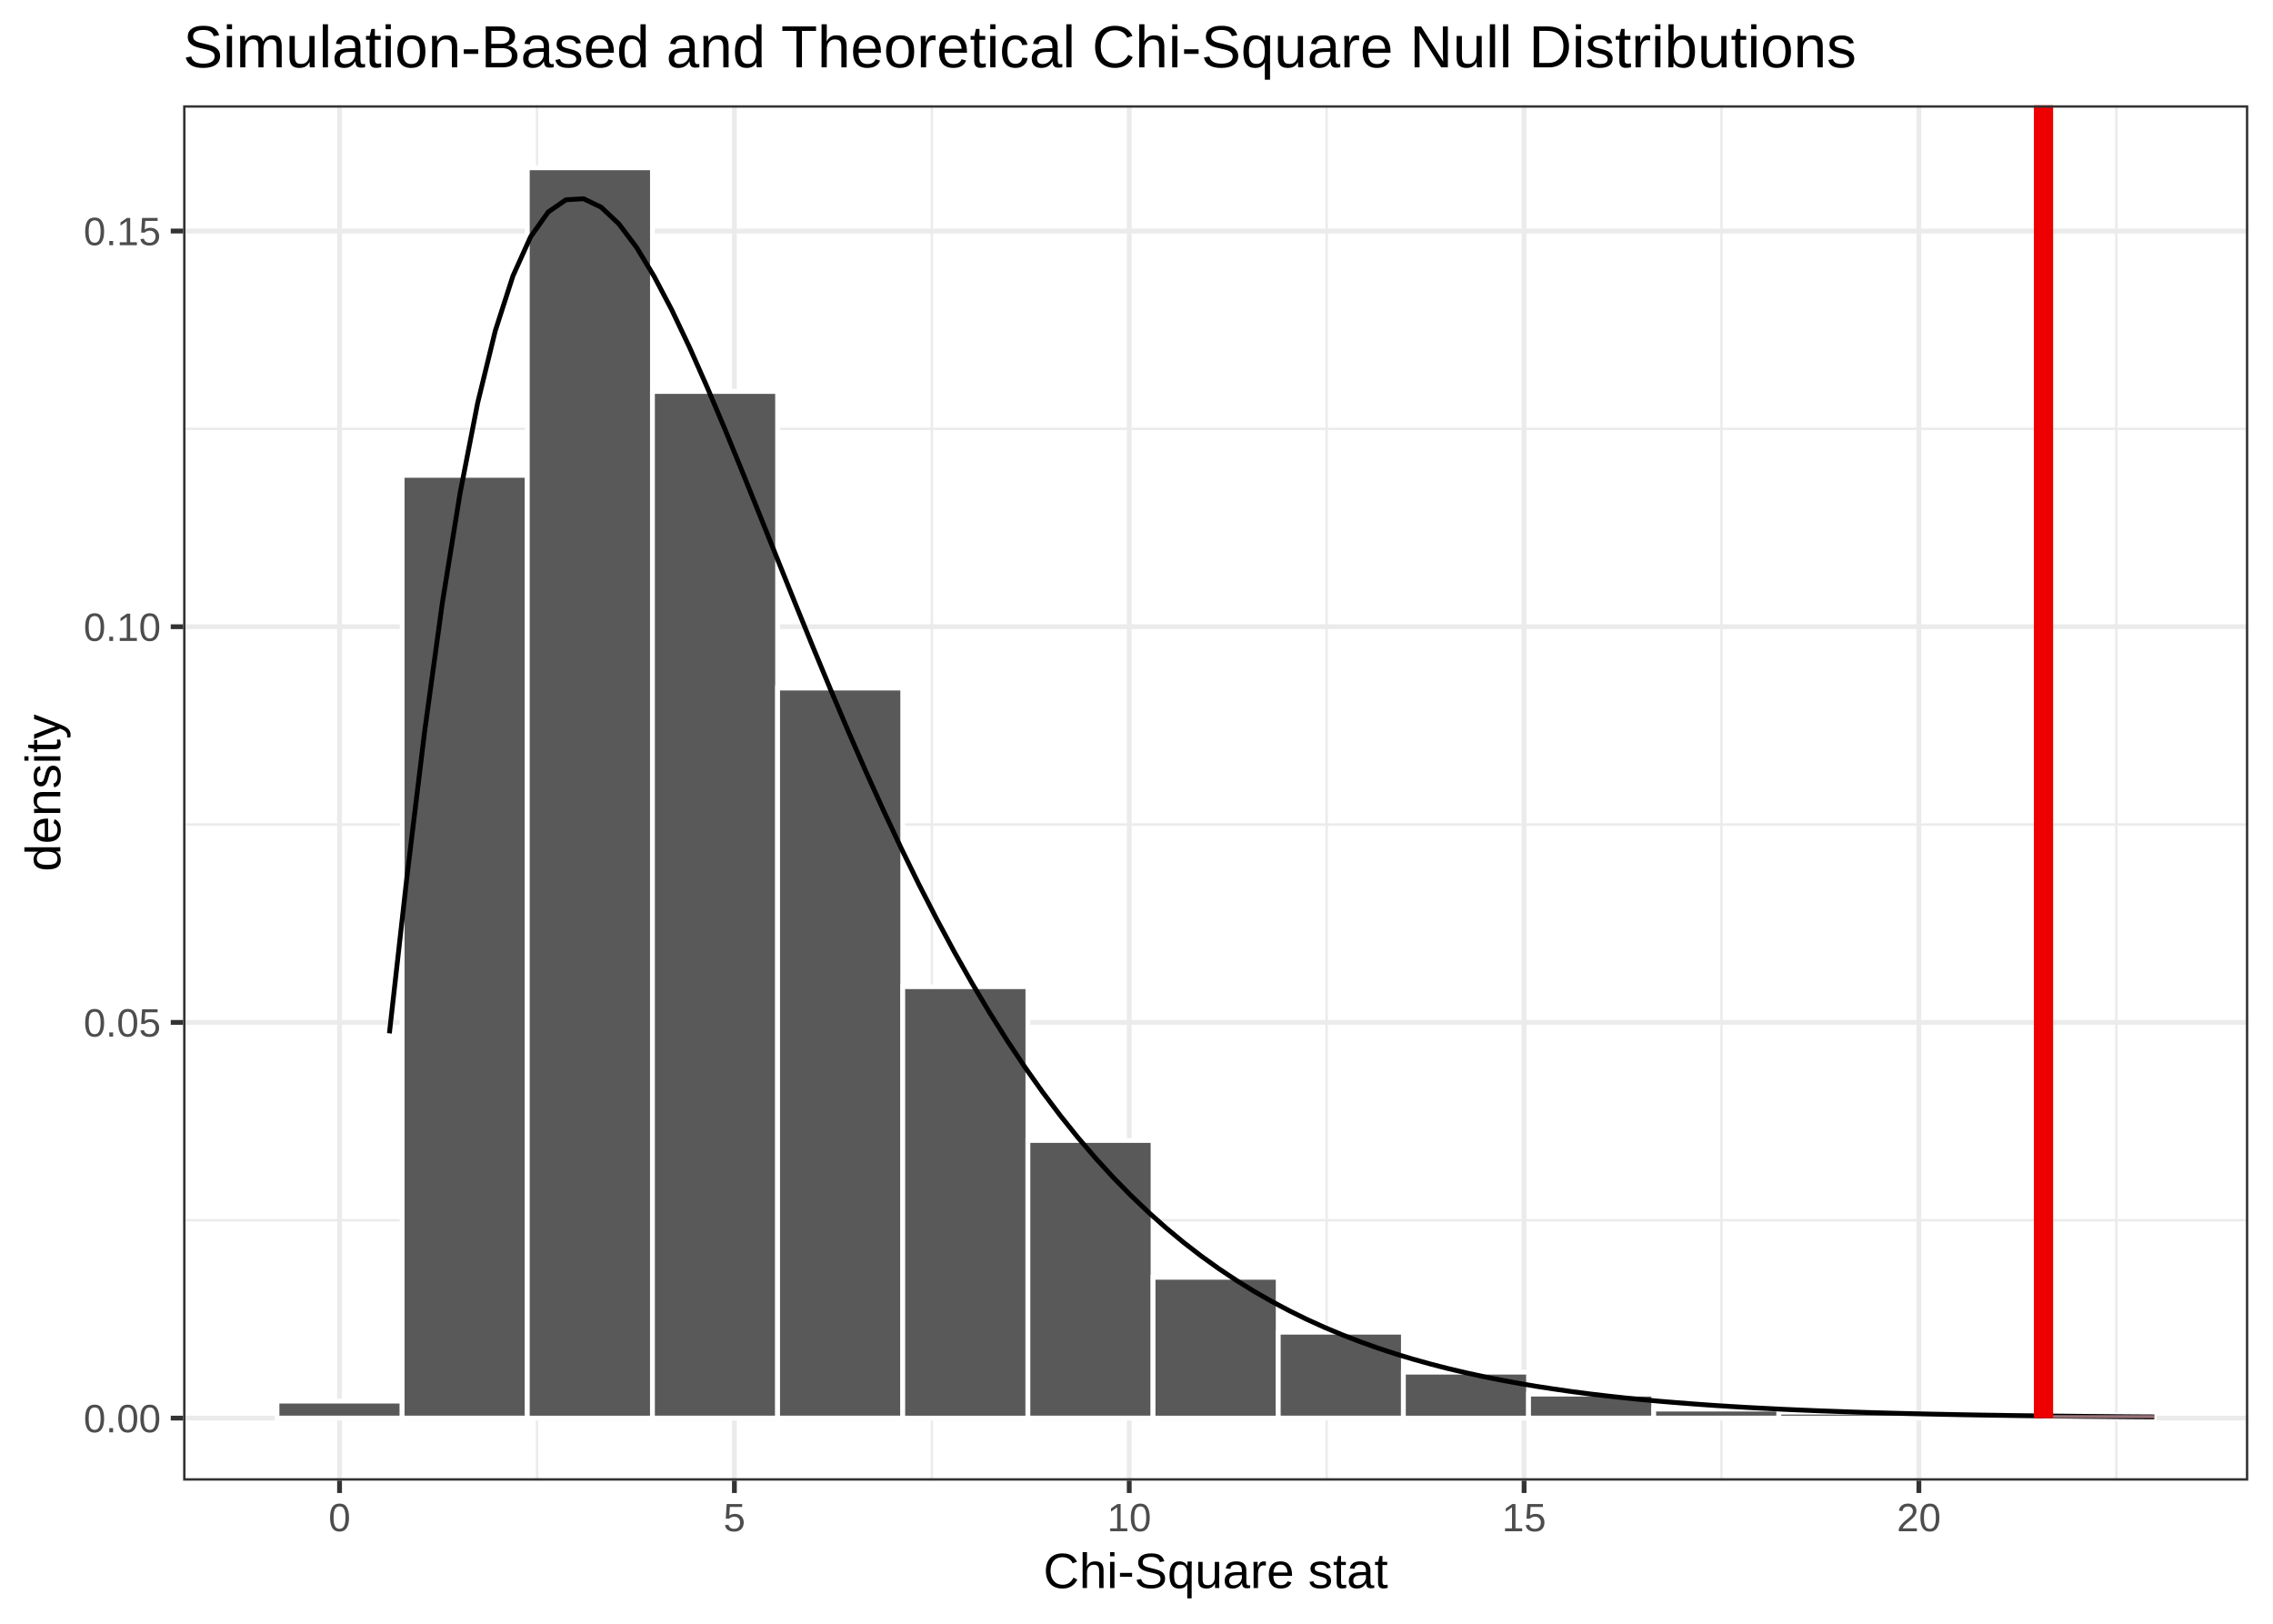
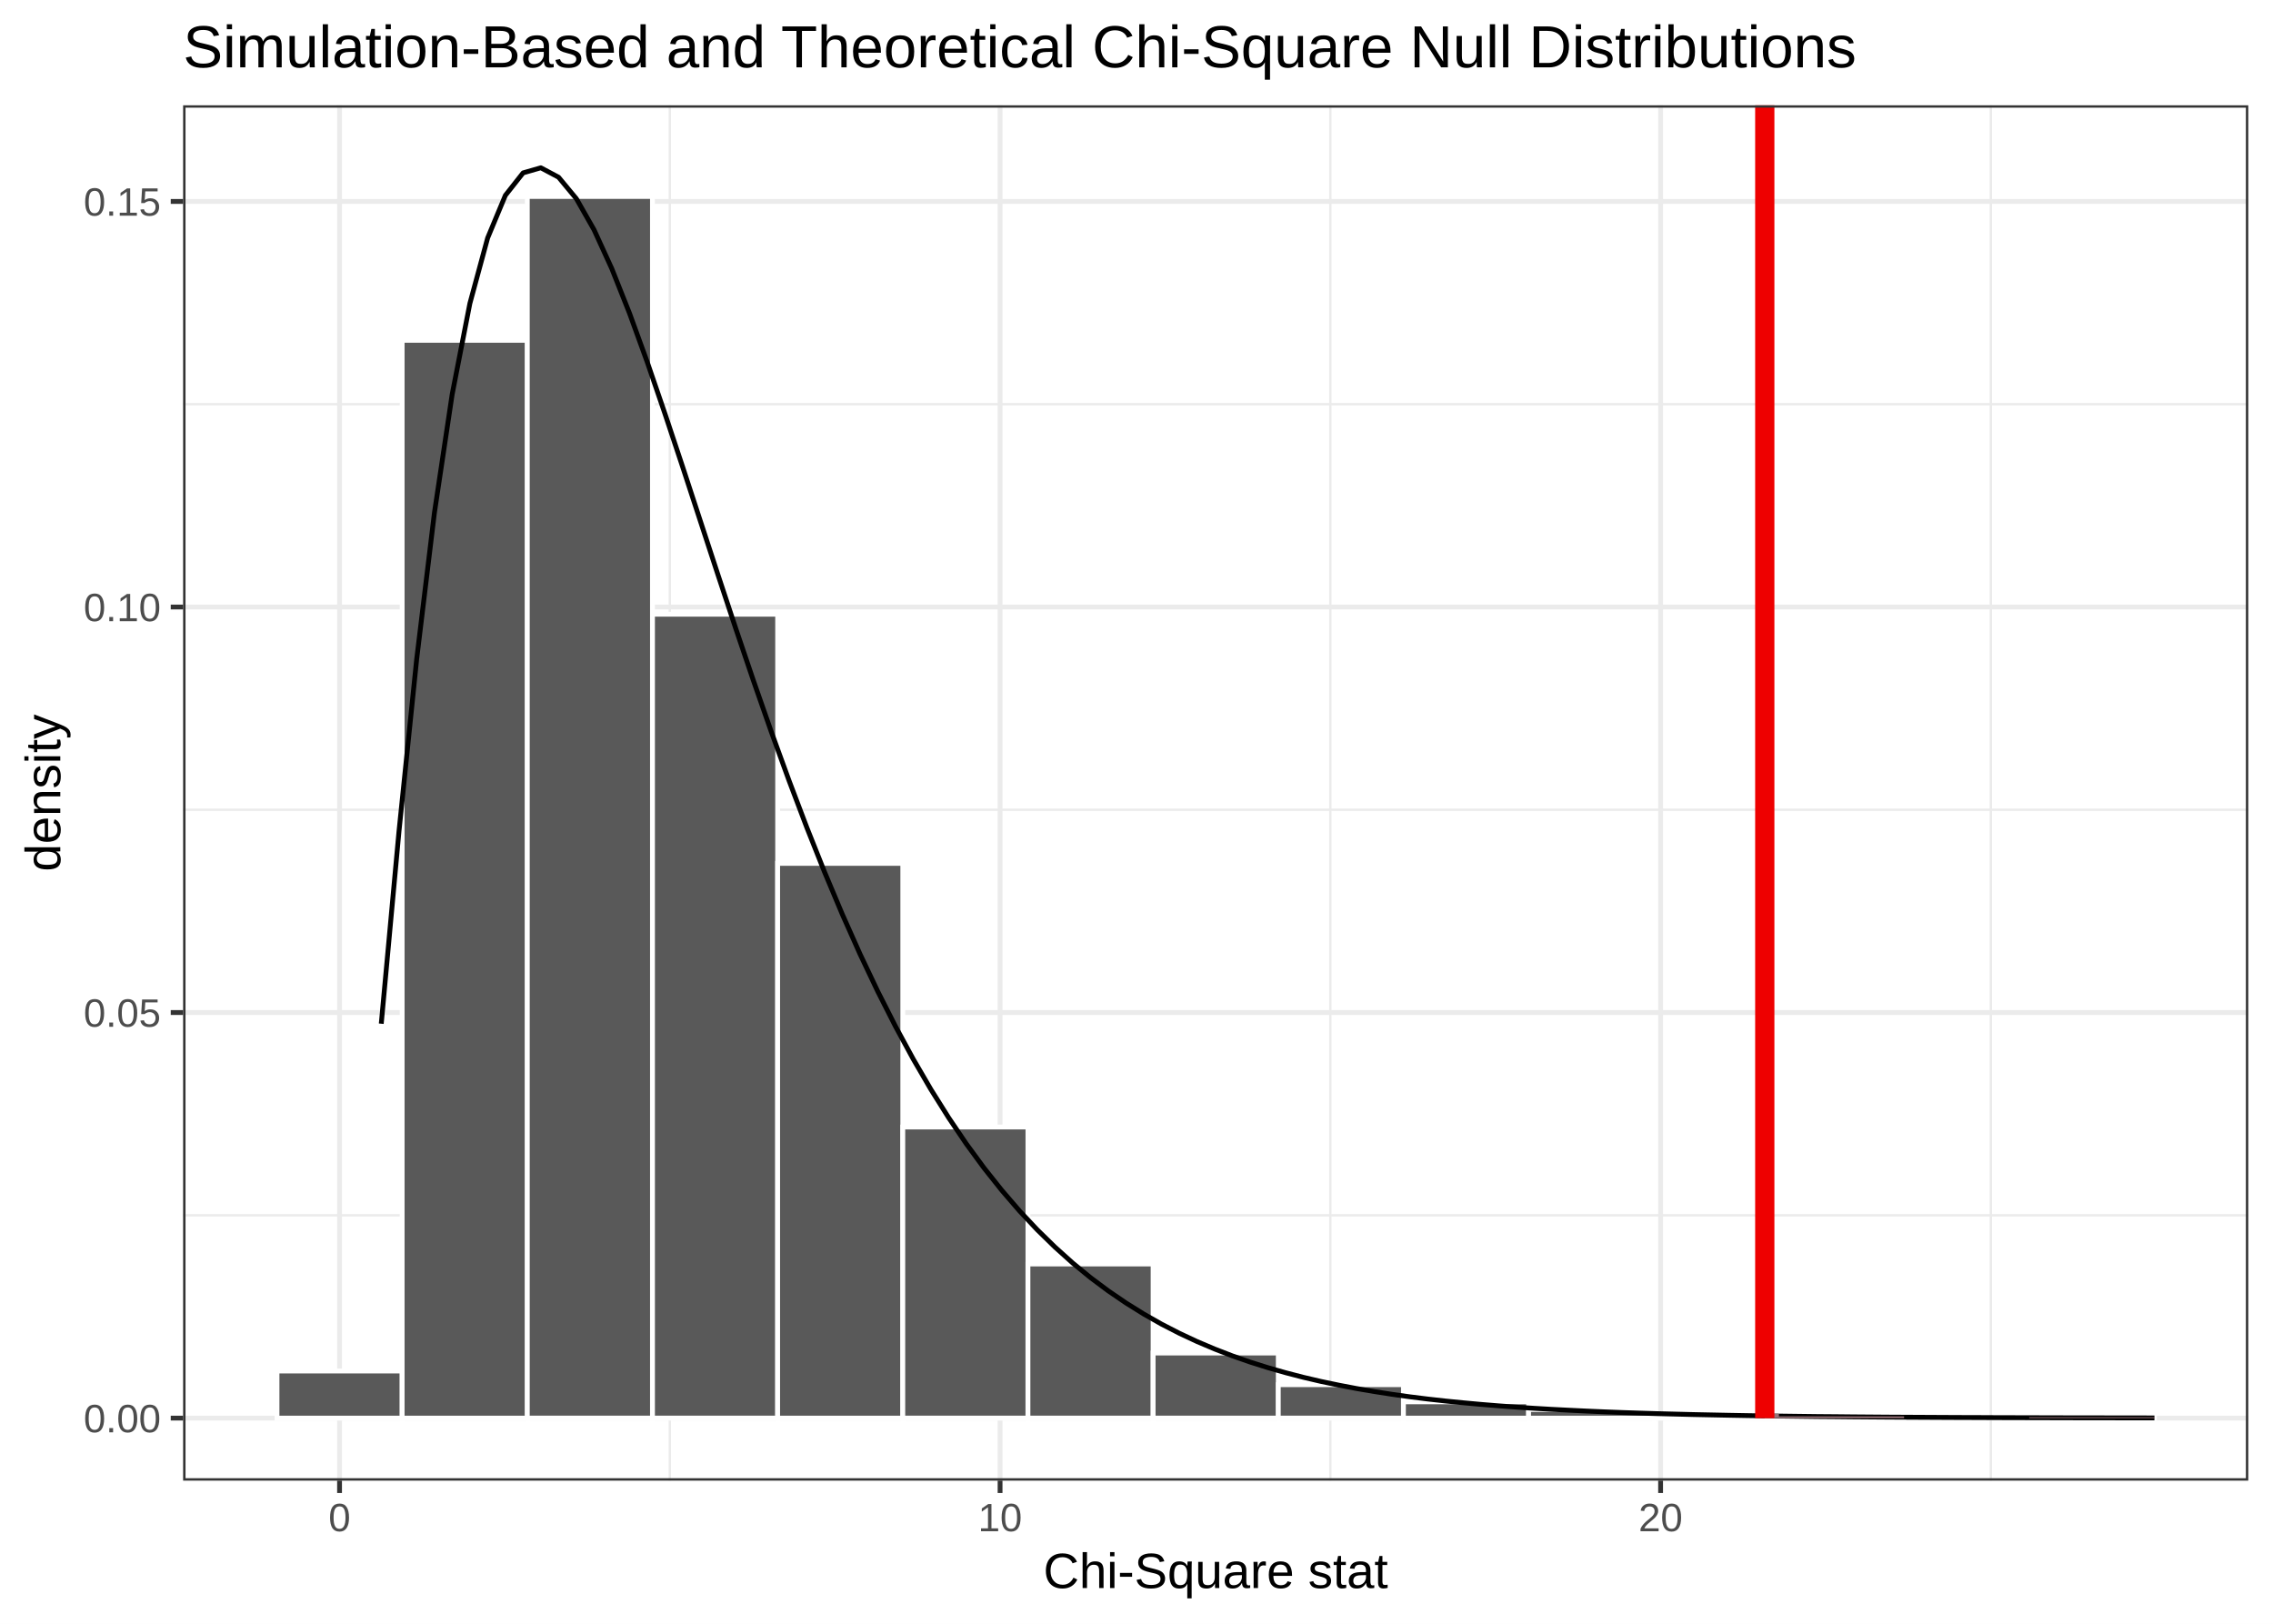
<svg xmlns="http://www.w3.org/2000/svg" class="svglite" width="504.00pt" height="360.00pt" viewBox="0 0 504.00 360.00">
  <defs>
    <style type="text/css">
    .svglite line, .svglite polyline, .svglite polygon, .svglite path, .svglite rect, .svglite circle {
      fill: none;
      stroke: #000000;
      stroke-linecap: round;
      stroke-linejoin: round;
      stroke-miterlimit: 10.00;
    }
    .svglite text {
      white-space: pre;
    }
  </style>
  </defs>
  <rect width="100%" height="100%" style="stroke: none; fill: none;" />
  <defs>
    <clipPath id="cpMC4wMHw1MDQuMDB8MC4wMHwzNjAuMDA=">
      <rect x="0.00" y="0.00" width="504.00" height="360.00" />
    </clipPath>
  </defs>
  <g clip-path="url(#cpMC4wMHw1MDQuMDB8MC4wMHwzNjAuMDA=)">
    <rect x="0.00" y="0.00" width="504.00" height="360.00" style="stroke-width: 1.07; stroke: #FFFFFF; fill: #FFFFFF;" />
  </g>
  <defs>
    <clipPath id="cpNDAuNjB8NDk4LjUyfDIzLjM0fDMyOC4yNw==">
      <rect x="40.60" y="23.34" width="457.92" height="304.93" />
    </clipPath>
  </defs>
  <g clip-path="url(#cpNDAuNjB8NDk4LjUyfDIzLjM0fDMyOC4yNw==)">
    <rect x="40.60" y="23.34" width="457.92" height="304.93" style="stroke-width: 1.07; stroke: none; fill: #FFFFFF;" />
-     <polyline points="40.60,270.54 498.52,270.54 " style="stroke-width: 0.53; stroke: #EBEBEB; stroke-linecap: butt;" />
-     <polyline points="40.60,182.81 498.52,182.81 " style="stroke-width: 0.53; stroke: #EBEBEB; stroke-linecap: butt;" />
-     <polyline points="40.60,95.08 498.52,95.08 " style="stroke-width: 0.53; stroke: #EBEBEB; stroke-linecap: butt;" />
-     <polyline points="119.07,328.27 119.07,23.34 " style="stroke-width: 0.53; stroke: #EBEBEB; stroke-linecap: butt;" />
-     <polyline points="206.62,328.27 206.62,23.34 " style="stroke-width: 0.53; stroke: #EBEBEB; stroke-linecap: butt;" />
-     <polyline points="294.16,328.27 294.16,23.34 " style="stroke-width: 0.53; stroke: #EBEBEB; stroke-linecap: butt;" />
-     <polyline points="381.71,328.27 381.71,23.34 " style="stroke-width: 0.53; stroke: #EBEBEB; stroke-linecap: butt;" />
-     <polyline points="469.26,328.27 469.26,23.34 " style="stroke-width: 0.53; stroke: #EBEBEB; stroke-linecap: butt;" />
+     <polyline points="40.60,269.45 498.52,269.45 " style="stroke-width: 0.53; stroke: #EBEBEB; stroke-linecap: butt;" />
+     <polyline points="40.60,179.53 498.52,179.53 " style="stroke-width: 0.53; stroke: #EBEBEB; stroke-linecap: butt;" />
+     <polyline points="40.60,89.62 498.52,89.62 " style="stroke-width: 0.53; stroke: #EBEBEB; stroke-linecap: butt;" />
+     <polyline points="148.52,328.27 148.52,23.34 " style="stroke-width: 0.53; stroke: #EBEBEB; stroke-linecap: butt;" />
+     <polyline points="294.98,328.27 294.98,23.34 " style="stroke-width: 0.53; stroke: #EBEBEB; stroke-linecap: butt;" />
+     <polyline points="441.44,328.27 441.44,23.34 " style="stroke-width: 0.53; stroke: #EBEBEB; stroke-linecap: butt;" />
    <polyline points="40.60,314.41 498.52,314.41 " style="stroke-width: 1.07; stroke: #EBEBEB; stroke-linecap: butt;" />
-     <polyline points="40.60,226.68 498.52,226.68 " style="stroke-width: 1.07; stroke: #EBEBEB; stroke-linecap: butt;" />
-     <polyline points="40.60,138.95 498.52,138.95 " style="stroke-width: 1.07; stroke: #EBEBEB; stroke-linecap: butt;" />
-     <polyline points="40.60,51.22 498.52,51.22 " style="stroke-width: 1.07; stroke: #EBEBEB; stroke-linecap: butt;" />
+     <polyline points="40.60,224.49 498.52,224.49 " style="stroke-width: 1.07; stroke: #EBEBEB; stroke-linecap: butt;" />
+     <polyline points="40.60,134.58 498.52,134.58 " style="stroke-width: 1.07; stroke: #EBEBEB; stroke-linecap: butt;" />
+     <polyline points="40.60,44.66 498.52,44.66 " style="stroke-width: 1.07; stroke: #EBEBEB; stroke-linecap: butt;" />
    <polyline points="75.29,328.27 75.29,23.34 " style="stroke-width: 1.07; stroke: #EBEBEB; stroke-linecap: butt;" />
-     <polyline points="162.84,328.27 162.84,23.34 " style="stroke-width: 1.07; stroke: #EBEBEB; stroke-linecap: butt;" />
-     <polyline points="250.39,328.27 250.39,23.34 " style="stroke-width: 1.07; stroke: #EBEBEB; stroke-linecap: butt;" />
-     <polyline points="337.94,328.27 337.94,23.34 " style="stroke-width: 1.07; stroke: #EBEBEB; stroke-linecap: butt;" />
-     <polyline points="425.48,328.27 425.48,23.34 " style="stroke-width: 1.07; stroke: #EBEBEB; stroke-linecap: butt;" />
-     <rect x="61.42" y="310.64" width="27.75" height="3.76" style="stroke-width: 1.07; stroke: #FFFFFF; stroke-linecap: butt; stroke-linejoin: miter; fill: #595959;" />
-     <rect x="89.17" y="105.39" width="27.75" height="209.01" style="stroke-width: 1.07; stroke: #FFFFFF; stroke-linecap: butt; stroke-linejoin: miter; fill: #595959;" />
-     <rect x="116.92" y="37.20" width="27.75" height="277.21" style="stroke-width: 1.07; stroke: #FFFFFF; stroke-linecap: butt; stroke-linejoin: miter; fill: #595959;" />
-     <rect x="144.67" y="86.79" width="27.75" height="227.61" style="stroke-width: 1.07; stroke: #FFFFFF; stroke-linecap: butt; stroke-linejoin: miter; fill: #595959;" />
-     <rect x="172.42" y="152.55" width="27.75" height="161.85" style="stroke-width: 1.07; stroke: #FFFFFF; stroke-linecap: butt; stroke-linejoin: miter; fill: #595959;" />
-     <rect x="200.17" y="218.76" width="27.75" height="95.65" style="stroke-width: 1.07; stroke: #FFFFFF; stroke-linecap: butt; stroke-linejoin: miter; fill: #595959;" />
-     <rect x="227.92" y="252.85" width="27.75" height="61.55" style="stroke-width: 1.07; stroke: #FFFFFF; stroke-linecap: butt; stroke-linejoin: miter; fill: #595959;" />
-     <rect x="255.67" y="283.19" width="27.75" height="31.22" style="stroke-width: 1.07; stroke: #FFFFFF; stroke-linecap: butt; stroke-linejoin: miter; fill: #595959;" />
-     <rect x="283.43" y="295.36" width="27.75" height="19.04" style="stroke-width: 1.07; stroke: #FFFFFF; stroke-linecap: butt; stroke-linejoin: miter; fill: #595959;" />
-     <rect x="311.18" y="304.22" width="27.75" height="10.19" style="stroke-width: 1.07; stroke: #FFFFFF; stroke-linecap: butt; stroke-linejoin: miter; fill: #595959;" />
-     <rect x="338.93" y="309.09" width="27.75" height="5.31" style="stroke-width: 1.07; stroke: #FFFFFF; stroke-linecap: butt; stroke-linejoin: miter; fill: #595959;" />
-     <rect x="366.68" y="312.41" width="27.75" height="1.99" style="stroke-width: 1.07; stroke: #FFFFFF; stroke-linecap: butt; stroke-linejoin: miter; fill: #595959;" />
-     <rect x="394.43" y="313.08" width="27.75" height="1.33" style="stroke-width: 1.07; stroke: #FFFFFF; stroke-linecap: butt; stroke-linejoin: miter; fill: #595959;" />
-     <rect x="422.18" y="313.74" width="27.75" height="0.66" style="stroke-width: 1.07; stroke: #FFFFFF; stroke-linecap: butt; stroke-linejoin: miter; fill: #595959;" />
-     <rect x="449.93" y="313.74" width="27.75" height="0.66" style="stroke-width: 1.07; stroke: #FFFFFF; stroke-linecap: butt; stroke-linejoin: miter; fill: #595959;" />
-     <polyline points="86.34,229.10 90.26,194.18 94.17,162.07 98.08,133.68 102.00,109.42 105.91,89.35 109.82,73.35 113.74,61.17 117.65,52.50 121.56,47.00 125.48,44.30 129.39,44.06 133.30,45.94 137.22,49.63 141.13,54.82 145.04,61.27 148.96,68.72 152.87,76.96 156.78,85.79 160.70,95.06 164.61,104.62 168.52,114.34 172.44,124.11 176.35,133.84 180.26,143.46 184.18,152.91 188.09,162.13 192.00,171.08 195.92,179.74 199.83,188.07 203.74,196.06 207.66,203.70 211.57,210.98 215.48,217.90 219.40,224.47 223.31,230.68 227.22,236.54 231.14,242.07 235.05,247.26 238.96,252.14 242.88,256.72 246.79,261.00 250.71,265.00 254.62,268.74 258.53,272.22 262.45,275.47 266.36,278.49 270.27,281.29 274.19,283.90 278.10,286.32 282.01,288.55 285.93,290.63 289.84,292.55 293.75,294.32 297.67,295.96 301.58,297.47 305.49,298.87 309.41,300.16 313.32,301.34 317.23,302.43 321.15,303.44 325.06,304.36 328.97,305.21 332.89,305.99 336.80,306.71 340.71,307.37 344.63,307.97 348.54,308.53 352.45,309.04 356.37,309.50 360.28,309.93 364.19,310.32 368.11,310.68 372.02,311.00 375.93,311.30 379.85,311.58 383.76,311.83 387.67,312.06 391.59,312.26 395.50,312.46 399.41,312.63 403.33,312.79 407.24,312.93 411.15,313.07 415.07,313.19 418.98,313.30 422.89,313.40 426.81,313.49 430.72,313.57 434.63,313.65 438.55,313.72 442.46,313.78 446.37,313.84 450.29,313.89 454.20,313.94 458.11,313.98 462.03,314.02 465.94,314.05 469.85,314.09 473.77,314.12 477.68,314.14 " style="stroke-width: 1.07; stroke-linecap: butt;" />
-     <polygon points="453.11,313.74 453.13,313.74 477.66,313.74 477.68,313.74 477.71,314.41 477.68,314.41 477.66,314.41 453.13,314.41 453.11,314.41 453.08,314.41 " style="stroke-width: 0.00; stroke: none; stroke-linecap: butt; fill: #FFC0CB; fill-opacity: 0.60;" />
-     <polyline points="453.11,313.74 453.13,313.74 477.66,313.74 477.68,313.74 " style="stroke-width: 1.07; stroke: none; stroke-linecap: butt;" />
-     <line x1="453.11" y1="314.41" x2="453.11" y2="23.34" style="stroke-width: 4.27; stroke: #EE0000; stroke-linecap: butt;" />
+     <polyline points="221.75,328.27 221.75,23.34 " style="stroke-width: 1.07; stroke: #EBEBEB; stroke-linecap: butt;" />
+     <polyline points="368.21,328.27 368.21,23.34 " style="stroke-width: 1.07; stroke: #EBEBEB; stroke-linecap: butt;" />
+     <rect x="61.42" y="303.97" width="27.75" height="10.44" style="stroke-width: 1.07; stroke: #FFFFFF; stroke-linecap: butt; stroke-linejoin: miter; fill: #595959;" />
+     <rect x="89.17" y="75.45" width="27.75" height="238.96" style="stroke-width: 1.07; stroke: #FFFFFF; stroke-linecap: butt; stroke-linejoin: miter; fill: #595959;" />
+     <rect x="116.92" y="43.56" width="27.75" height="270.84" style="stroke-width: 1.07; stroke: #FFFFFF; stroke-linecap: butt; stroke-linejoin: miter; fill: #595959;" />
+     <rect x="144.68" y="136.18" width="27.75" height="178.22" style="stroke-width: 1.07; stroke: #FFFFFF; stroke-linecap: butt; stroke-linejoin: miter; fill: #595959;" />
+     <rect x="172.43" y="191.42" width="27.75" height="122.99" style="stroke-width: 1.07; stroke: #FFFFFF; stroke-linecap: butt; stroke-linejoin: miter; fill: #595959;" />
+     <rect x="200.18" y="249.87" width="27.75" height="64.53" style="stroke-width: 1.07; stroke: #FFFFFF; stroke-linecap: butt; stroke-linejoin: miter; fill: #595959;" />
+     <rect x="227.93" y="280.24" width="27.75" height="34.16" style="stroke-width: 1.07; stroke: #FFFFFF; stroke-linecap: butt; stroke-linejoin: miter; fill: #595959;" />
+     <rect x="255.69" y="299.98" width="27.75" height="14.42" style="stroke-width: 1.07; stroke: #FFFFFF; stroke-linecap: butt; stroke-linejoin: miter; fill: #595959;" />
+     <rect x="283.44" y="307.00" width="27.75" height="7.40" style="stroke-width: 1.07; stroke: #FFFFFF; stroke-linecap: butt; stroke-linejoin: miter; fill: #595959;" />
+     <rect x="311.19" y="310.80" width="27.75" height="3.61" style="stroke-width: 1.07; stroke: #FFFFFF; stroke-linecap: butt; stroke-linejoin: miter; fill: #595959;" />
+     <rect x="338.94" y="312.51" width="27.75" height="1.90" style="stroke-width: 1.07; stroke: #FFFFFF; stroke-linecap: butt; stroke-linejoin: miter; fill: #595959;" />
+     <rect x="366.70" y="313.46" width="27.75" height="0.95" style="stroke-width: 1.07; stroke: #FFFFFF; stroke-linecap: butt; stroke-linejoin: miter; fill: #595959;" />
+     <rect x="394.45" y="314.03" width="27.75" height="0.38" style="stroke-width: 1.07; stroke: #FFFFFF; stroke-linecap: butt; stroke-linejoin: miter; fill: #595959;" />
+     <rect x="422.20" y="314.41" width="27.75" height="0.00" style="stroke-width: 1.07; stroke: #FFFFFF; stroke-linecap: butt; stroke-linejoin: miter; fill: #595959;" />
+     <rect x="449.95" y="314.22" width="27.75" height="0.19" style="stroke-width: 1.07; stroke: #FFFFFF; stroke-linecap: butt; stroke-linejoin: miter; fill: #595959;" />
+     <polyline points="84.54,226.97 88.47,184.30 92.40,146.08 96.33,113.66 100.26,87.44 104.19,67.27 108.13,52.75 112.06,43.31 115.99,38.33 119.92,37.20 123.85,39.29 127.79,44.04 131.72,50.95 135.65,59.55 139.58,69.44 143.51,80.26 147.44,91.72 151.38,103.56 155.31,115.57 159.24,127.57 163.17,139.43 167.10,151.02 171.03,162.27 174.97,173.10 178.90,183.47 182.83,193.34 186.76,202.69 190.69,211.51 194.62,219.79 198.56,227.56 202.49,234.80 206.42,241.55 210.35,247.81 214.28,253.62 218.21,258.98 222.15,263.93 226.08,268.49 230.01,272.67 233.94,276.51 237.87,280.04 241.80,283.26 245.74,286.20 249.67,288.88 253.60,291.33 257.53,293.56 261.46,295.58 265.39,297.42 269.33,299.09 273.26,300.61 277.19,301.98 281.12,303.22 285.05,304.34 288.98,305.36 292.92,306.28 296.85,307.10 300.78,307.85 304.71,308.52 308.64,309.13 312.57,309.68 316.51,310.17 320.44,310.61 324.37,311.00 328.30,311.36 332.23,311.68 336.16,311.97 340.10,312.23 344.03,312.46 347.96,312.66 351.89,312.85 355.82,313.02 359.76,313.17 363.69,313.30 367.62,313.42 371.55,313.52 375.48,313.62 379.41,313.70 383.35,313.78 387.28,313.85 391.21,313.91 395.14,313.96 399.07,314.01 403.00,314.06 406.94,314.09 410.87,314.13 414.80,314.16 418.73,314.19 422.66,314.21 426.59,314.23 430.53,314.25 434.46,314.27 438.39,314.28 442.32,314.30 446.25,314.31 450.18,314.32 454.12,314.33 458.05,314.34 461.98,314.35 465.91,314.35 469.84,314.36 473.77,314.36 477.71,314.37 " style="stroke-width: 1.07; stroke-linecap: butt;" />
+     <polygon points="391.31,313.46 391.31,313.46 394.45,313.46 394.45,313.46 394.45,313.77 394.45,314.09 394.45,314.41 394.45,314.28 394.45,314.15 394.45,314.03 394.45,314.03 422.20,314.03 422.20,314.03 422.20,314.15 422.20,314.28 422.20,314.41 422.20,314.41 422.20,314.41 422.20,314.41 422.20,314.41 449.95,314.41 449.95,314.41 449.95,314.41 449.95,314.41 449.95,314.41 449.95,314.34 449.95,314.28 449.95,314.22 449.95,314.22 477.71,314.22 477.71,314.22 477.71,314.41 477.71,314.41 477.71,314.41 449.95,314.41 449.95,314.41 449.95,314.41 449.95,314.41 449.95,314.41 449.95,314.41 449.95,314.41 449.95,314.41 449.95,314.41 422.20,314.41 422.20,314.41 422.20,314.41 422.20,314.41 422.20,314.41 422.20,314.41 422.20,314.41 422.20,314.41 422.20,314.41 394.45,314.41 394.45,314.41 394.45,314.41 394.45,314.41 394.45,314.41 394.45,314.41 394.45,314.41 394.45,314.41 394.45,314.41 391.31,314.41 391.31,314.41 391.31,314.41 " style="stroke-width: 0.00; stroke: none; stroke-linecap: butt; fill: #FFC0CB; fill-opacity: 0.60;" />
+     <polyline points="391.31,313.46 391.31,313.46 394.45,313.46 394.45,313.46 394.45,313.77 394.45,314.09 394.45,314.41 394.45,314.28 394.45,314.15 394.45,314.03 394.45,314.03 422.20,314.03 422.20,314.03 422.20,314.15 422.20,314.28 422.20,314.41 422.20,314.41 422.20,314.41 422.20,314.41 422.20,314.41 449.95,314.41 449.95,314.41 449.95,314.41 449.95,314.41 449.95,314.41 449.95,314.34 449.95,314.28 449.95,314.22 449.95,314.22 477.71,314.22 477.71,314.22 " style="stroke-width: 1.07; stroke: none; stroke-linecap: butt;" />
+     <line x1="391.31" y1="314.41" x2="391.31" y2="23.34" style="stroke-width: 4.27; stroke: #EE0000; stroke-linecap: butt;" />
    <rect x="40.60" y="23.34" width="457.92" height="304.93" style="stroke-width: 1.07; stroke: #333333;" />
  </g>
  <g clip-path="url(#cpMC4wMHw1MDQuMDB8MC4wMHwzNjAuMDA=)">
    <text x="35.67" y="317.56" text-anchor="end" style="font-size: 8.80px;fill: #4D4D4D; font-family: &quot;Arial&quot;;" textLength="17.13px" lengthAdjust="spacingAndGlyphs">0.00</text>
-     <text x="35.67" y="229.83" text-anchor="end" style="font-size: 8.80px;fill: #4D4D4D; font-family: &quot;Arial&quot;;" textLength="17.13px" lengthAdjust="spacingAndGlyphs">0.05</text>
-     <text x="35.67" y="142.10" text-anchor="end" style="font-size: 8.80px;fill: #4D4D4D; font-family: &quot;Arial&quot;;" textLength="17.13px" lengthAdjust="spacingAndGlyphs">0.10</text>
-     <text x="35.67" y="54.37" text-anchor="end" style="font-size: 8.80px;fill: #4D4D4D; font-family: &quot;Arial&quot;;" textLength="17.13px" lengthAdjust="spacingAndGlyphs">0.15</text>
+     <text x="35.67" y="227.64" text-anchor="end" style="font-size: 8.80px;fill: #4D4D4D; font-family: &quot;Arial&quot;;" textLength="17.13px" lengthAdjust="spacingAndGlyphs">0.05</text>
+     <text x="35.67" y="137.73" text-anchor="end" style="font-size: 8.80px;fill: #4D4D4D; font-family: &quot;Arial&quot;;" textLength="17.13px" lengthAdjust="spacingAndGlyphs">0.10</text>
+     <text x="35.67" y="47.82" text-anchor="end" style="font-size: 8.80px;fill: #4D4D4D; font-family: &quot;Arial&quot;;" textLength="17.13px" lengthAdjust="spacingAndGlyphs">0.15</text>
    <polyline points="37.86,314.41 40.60,314.41 " style="stroke-width: 1.07; stroke: #333333; stroke-linecap: butt;" />
-     <polyline points="37.86,226.68 40.60,226.68 " style="stroke-width: 1.07; stroke: #333333; stroke-linecap: butt;" />
-     <polyline points="37.86,138.95 40.60,138.95 " style="stroke-width: 1.07; stroke: #333333; stroke-linecap: butt;" />
-     <polyline points="37.86,51.22 40.60,51.22 " style="stroke-width: 1.07; stroke: #333333; stroke-linecap: butt;" />
+     <polyline points="37.86,224.49 40.60,224.49 " style="stroke-width: 1.07; stroke: #333333; stroke-linecap: butt;" />
+     <polyline points="37.86,134.58 40.60,134.58 " style="stroke-width: 1.07; stroke: #333333; stroke-linecap: butt;" />
+     <polyline points="37.86,44.66 40.60,44.66 " style="stroke-width: 1.07; stroke: #333333; stroke-linecap: butt;" />
    <polyline points="75.29,331.01 75.29,328.27 " style="stroke-width: 1.07; stroke: #333333; stroke-linecap: butt;" />
-     <polyline points="162.84,331.01 162.84,328.27 " style="stroke-width: 1.07; stroke: #333333; stroke-linecap: butt;" />
-     <polyline points="250.39,331.01 250.39,328.27 " style="stroke-width: 1.07; stroke: #333333; stroke-linecap: butt;" />
-     <polyline points="337.94,331.01 337.94,328.27 " style="stroke-width: 1.07; stroke: #333333; stroke-linecap: butt;" />
-     <polyline points="425.48,331.01 425.48,328.27 " style="stroke-width: 1.07; stroke: #333333; stroke-linecap: butt;" />
+     <polyline points="221.75,331.01 221.75,328.27 " style="stroke-width: 1.07; stroke: #333333; stroke-linecap: butt;" />
+     <polyline points="368.21,331.01 368.21,328.27 " style="stroke-width: 1.07; stroke: #333333; stroke-linecap: butt;" />
    <text x="75.29" y="339.50" text-anchor="middle" style="font-size: 8.80px;fill: #4D4D4D; font-family: &quot;Arial&quot;;" textLength="4.90px" lengthAdjust="spacingAndGlyphs">0</text>
-     <text x="162.84" y="339.50" text-anchor="middle" style="font-size: 8.80px;fill: #4D4D4D; font-family: &quot;Arial&quot;;" textLength="4.90px" lengthAdjust="spacingAndGlyphs">5</text>
-     <text x="250.39" y="339.50" text-anchor="middle" style="font-size: 8.80px;fill: #4D4D4D; font-family: &quot;Arial&quot;;" textLength="9.79px" lengthAdjust="spacingAndGlyphs">10</text>
-     <text x="337.94" y="339.50" text-anchor="middle" style="font-size: 8.80px;fill: #4D4D4D; font-family: &quot;Arial&quot;;" textLength="9.79px" lengthAdjust="spacingAndGlyphs">15</text>
-     <text x="425.48" y="339.50" text-anchor="middle" style="font-size: 8.80px;fill: #4D4D4D; font-family: &quot;Arial&quot;;" textLength="9.79px" lengthAdjust="spacingAndGlyphs">20</text>
+     <text x="221.75" y="339.50" text-anchor="middle" style="font-size: 8.80px;fill: #4D4D4D; font-family: &quot;Arial&quot;;" textLength="9.79px" lengthAdjust="spacingAndGlyphs">10</text>
+     <text x="368.21" y="339.50" text-anchor="middle" style="font-size: 8.80px;fill: #4D4D4D; font-family: &quot;Arial&quot;;" textLength="9.79px" lengthAdjust="spacingAndGlyphs">20</text>
    <text x="269.56" y="352.09" text-anchor="middle" style="font-size: 11.00px; font-family: &quot;Arial&quot;;" textLength="76.43px" lengthAdjust="spacingAndGlyphs">Chi-Square stat</text>
    <text transform="translate(13.37,175.80) rotate(-90)" text-anchor="middle" style="font-size: 11.00px; font-family: &quot;Arial&quot;;" textLength="34.86px" lengthAdjust="spacingAndGlyphs">density</text>
    <text x="40.60" y="14.94" style="font-size: 13.20px; font-family: &quot;Arial&quot;;" textLength="370.99px" lengthAdjust="spacingAndGlyphs">Simulation-Based and Theoretical Chi-Square Null Distributions</text>
  </g>
</svg>
